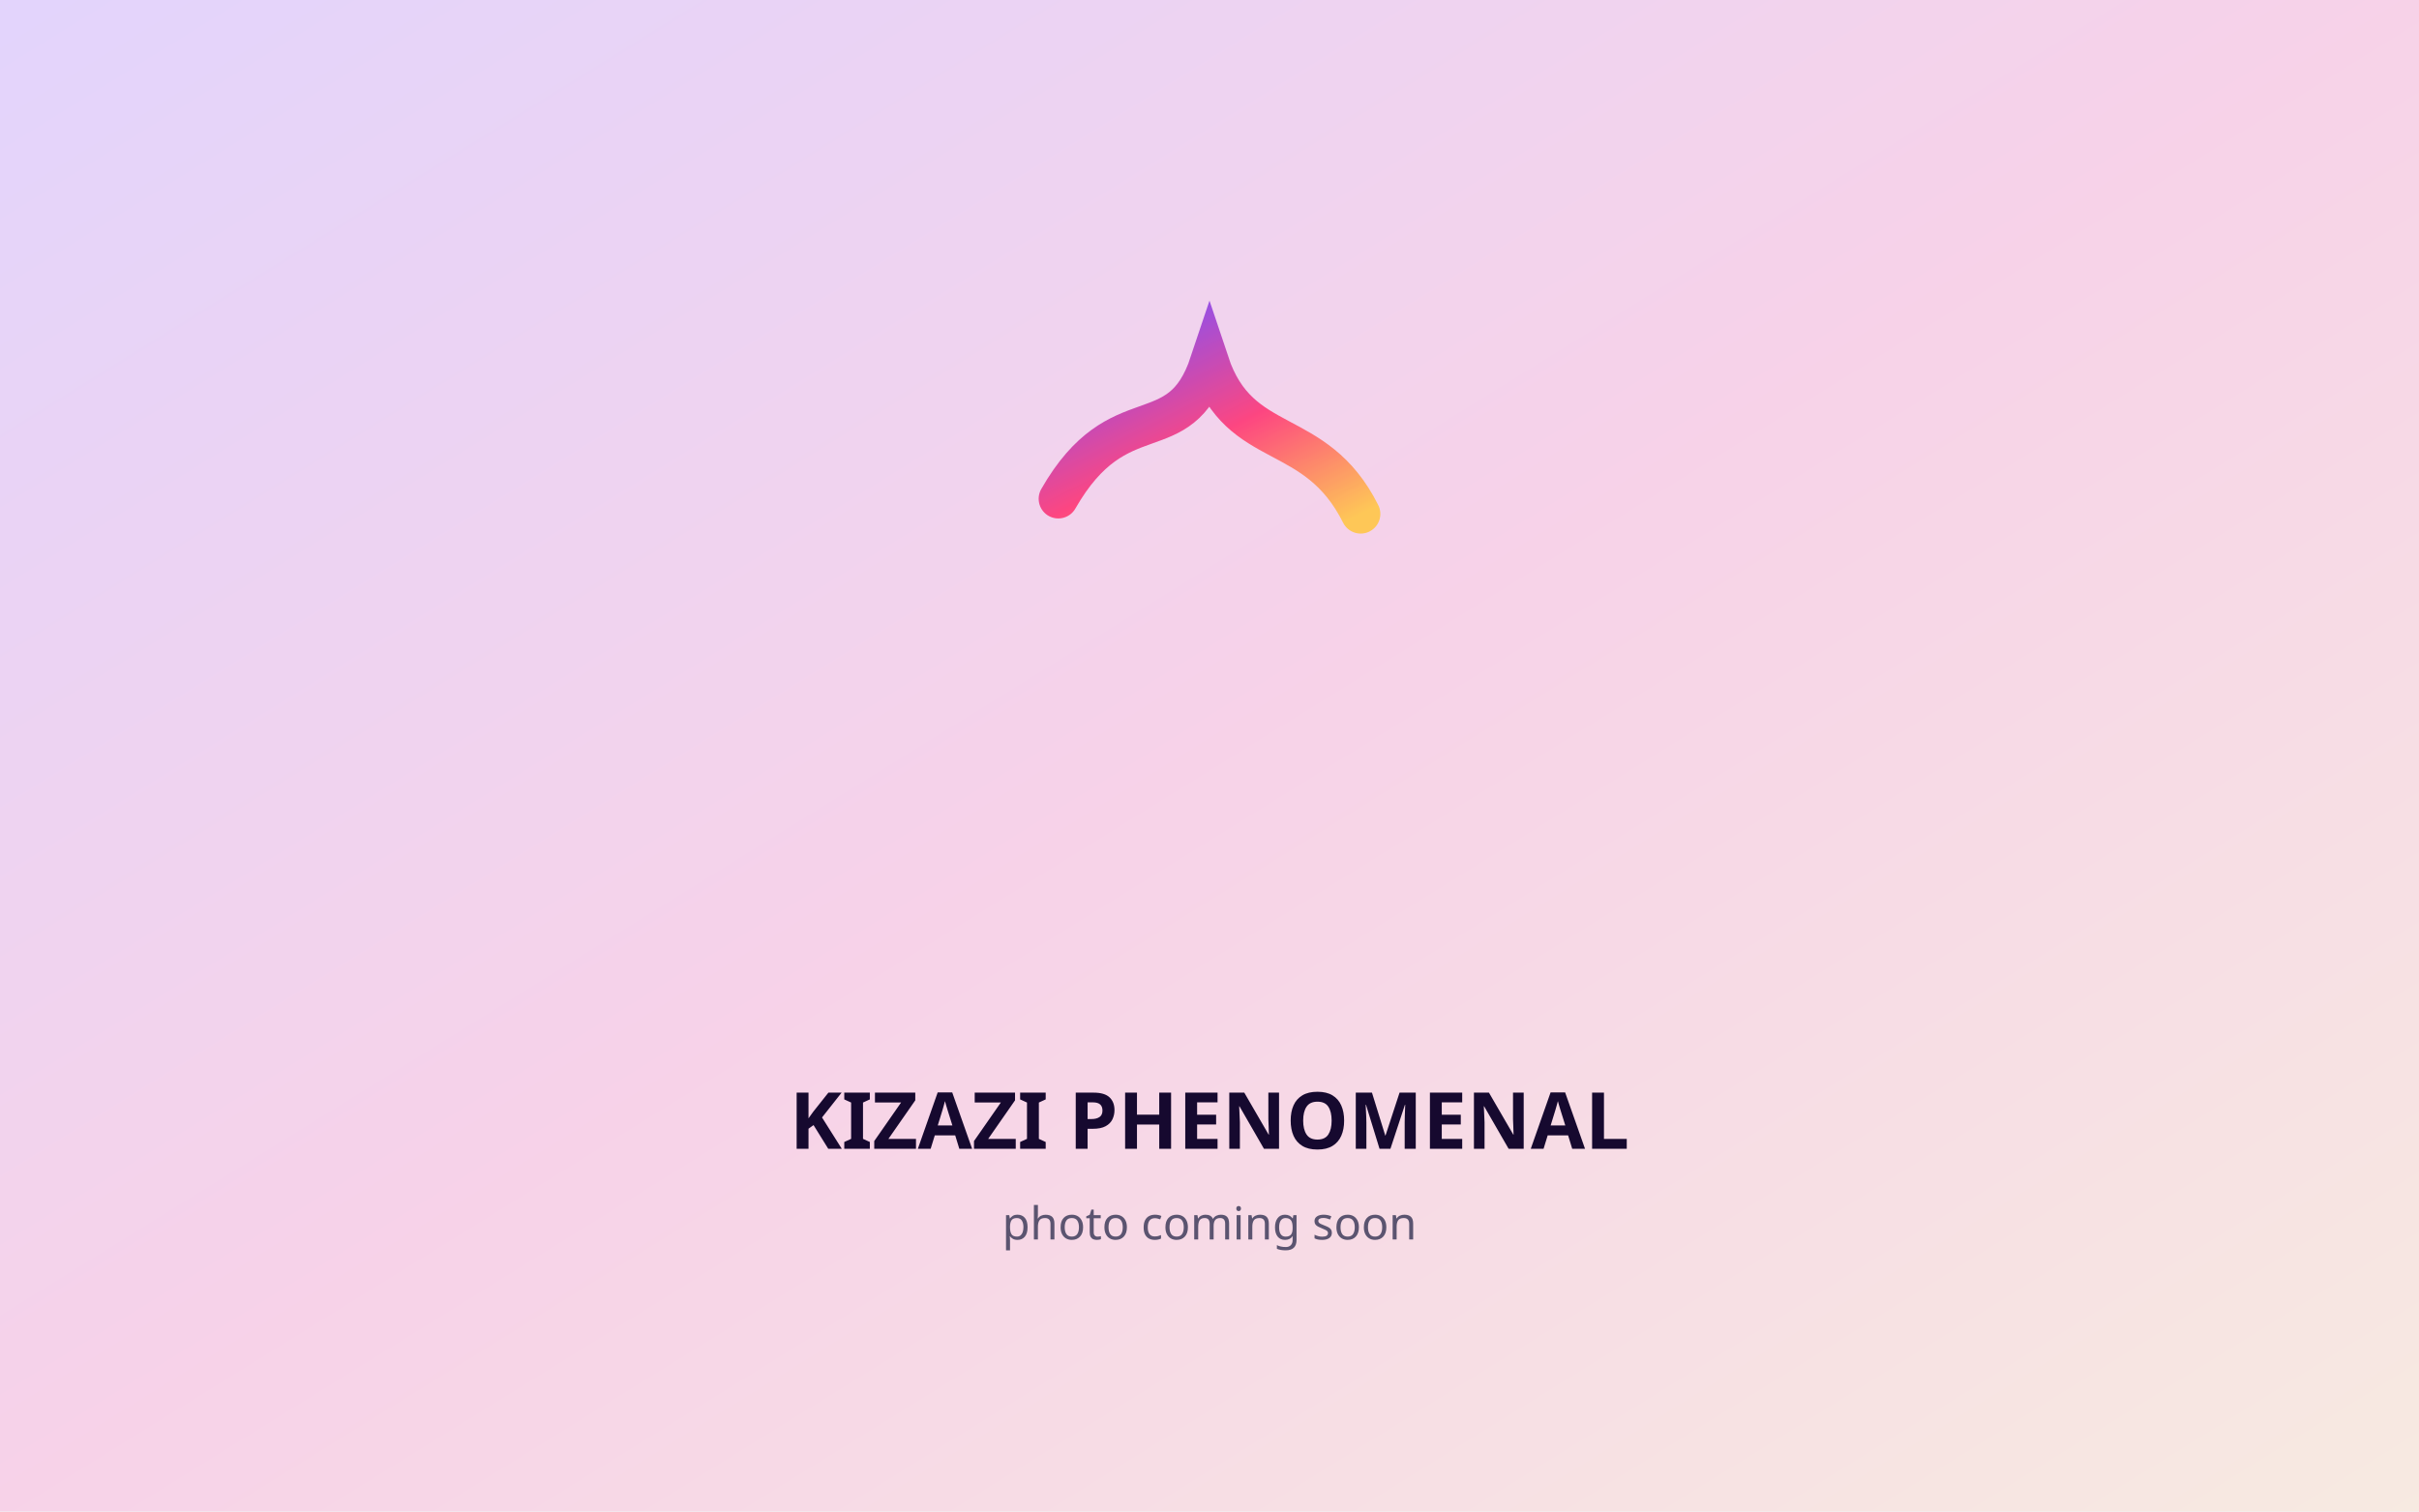
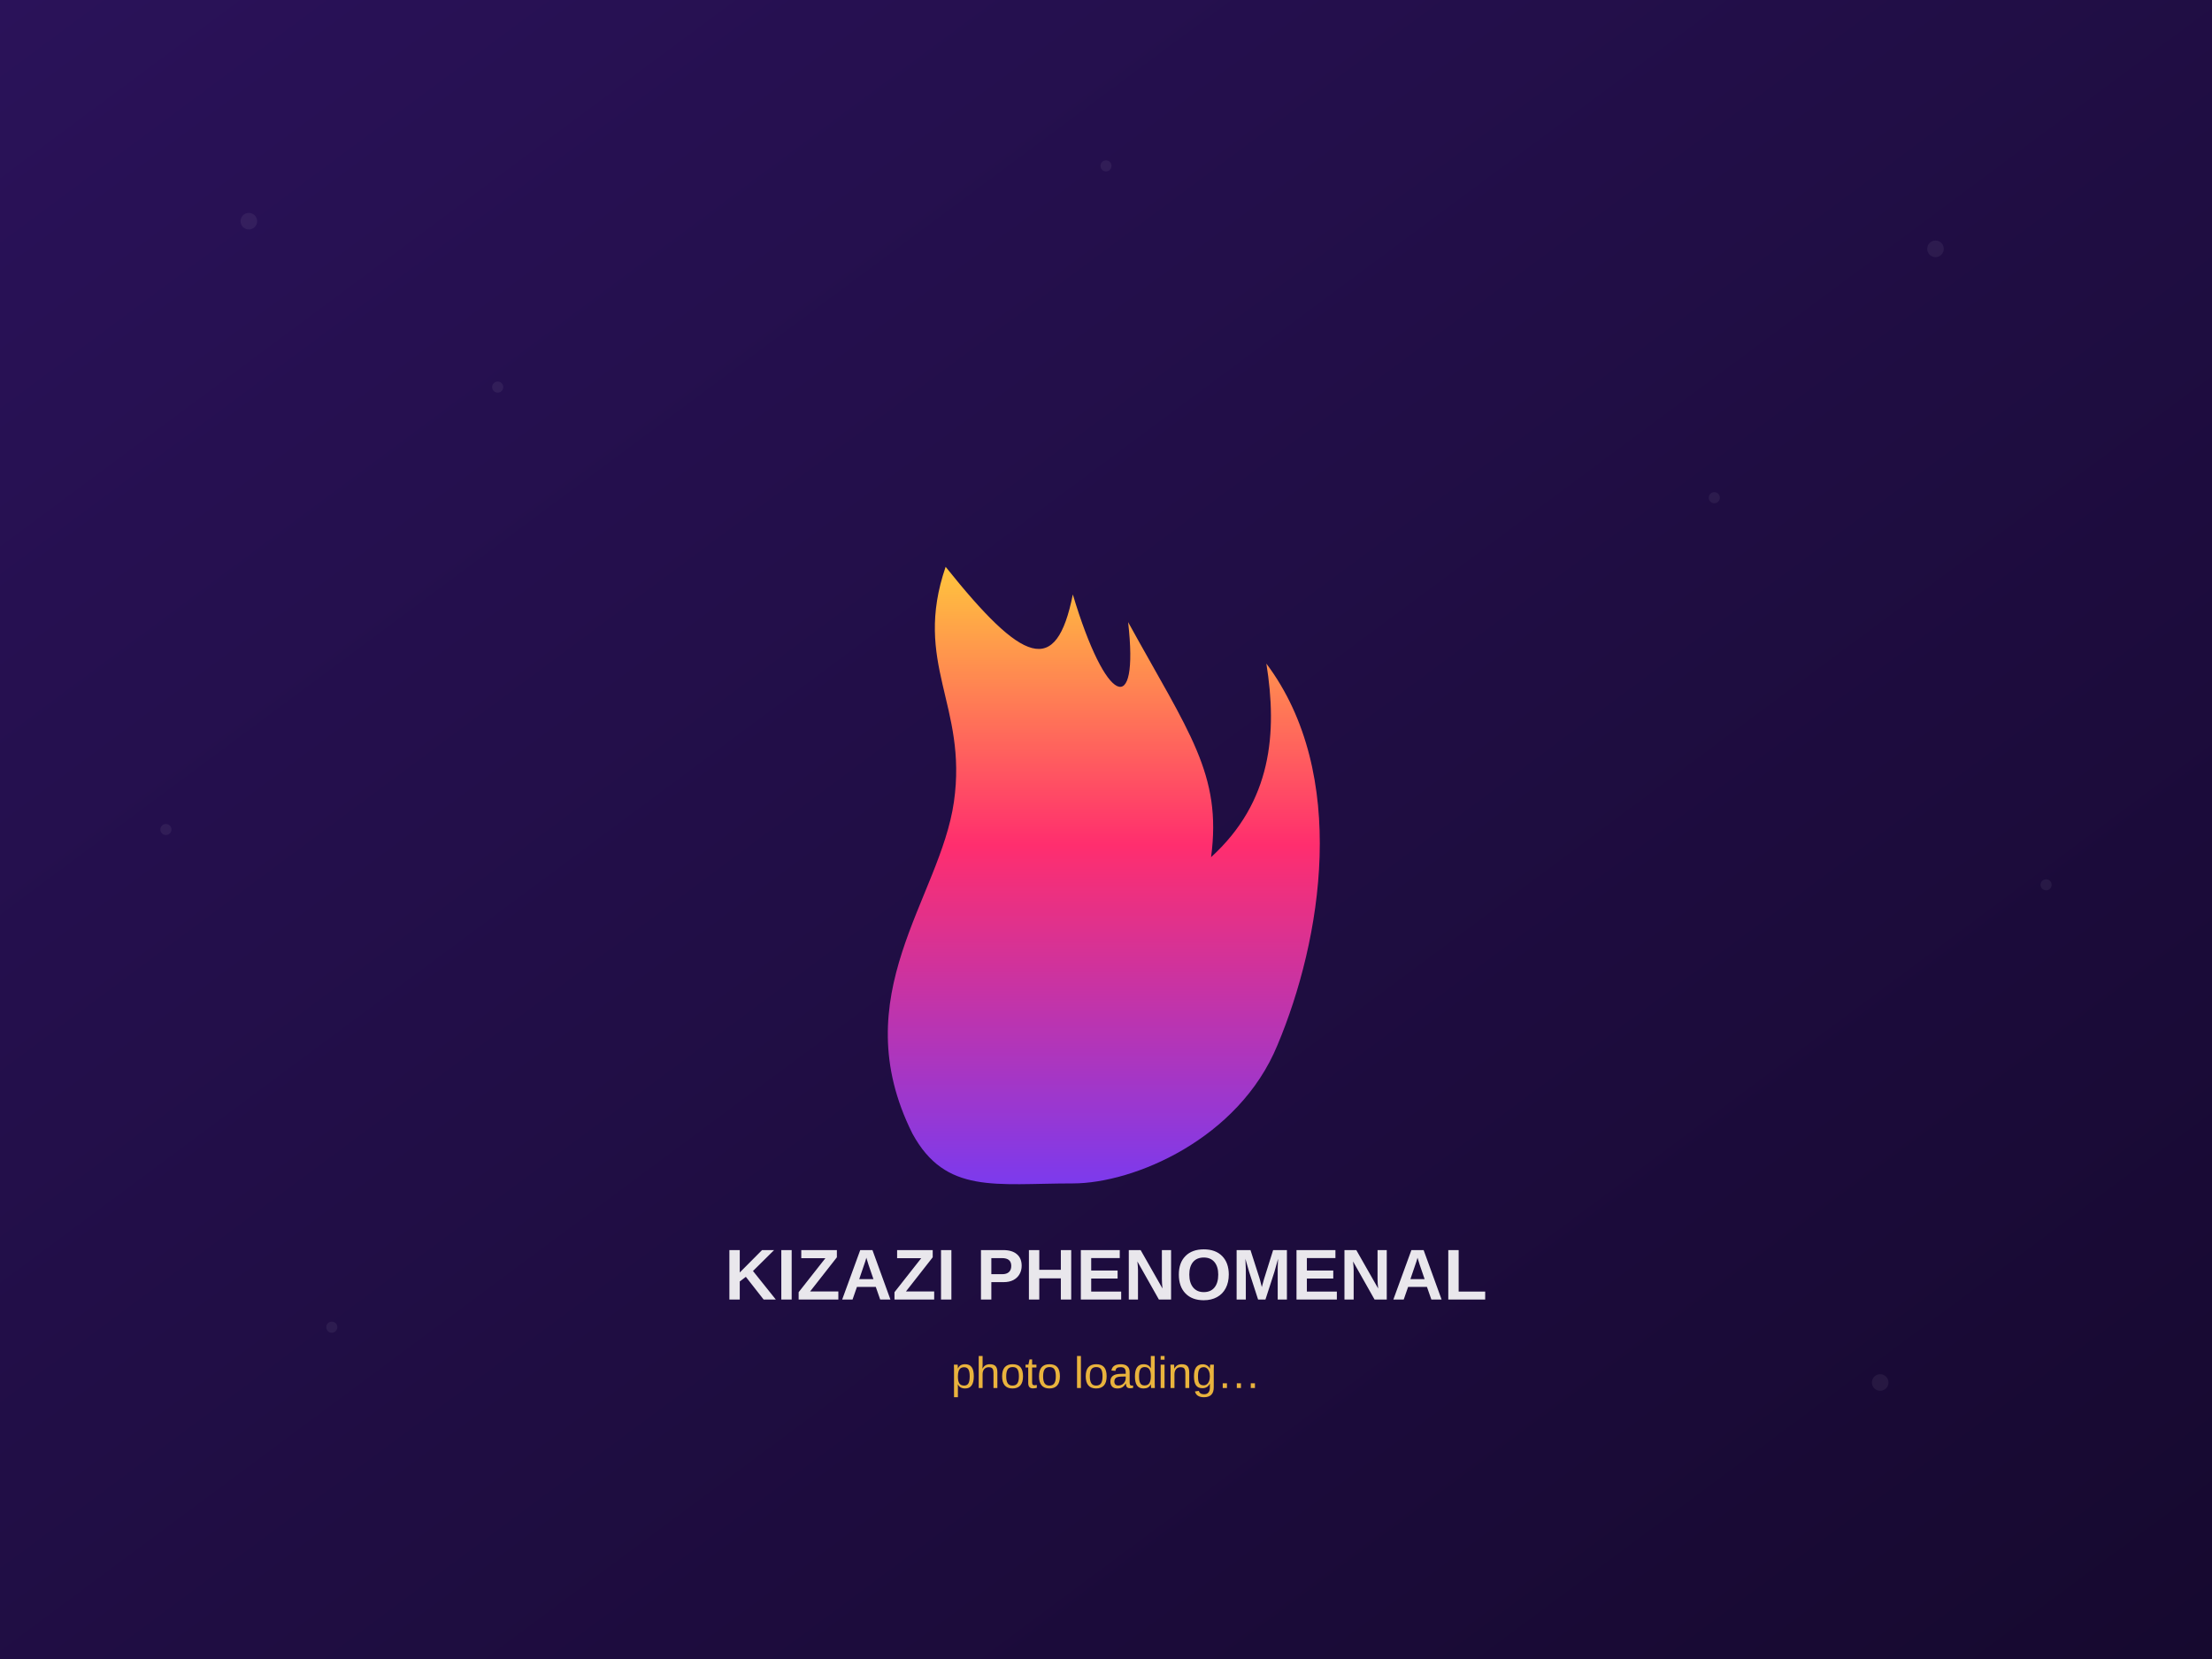
- <svg xmlns="http://www.w3.org/2000/svg" width="1600" height="1000" viewBox="0 0 1600 1000">
+ <svg xmlns="http://www.w3.org/2000/svg" width="800" height="600" viewBox="0 0 800 600" role="img" aria-label="KIZAZI Phenomenal photo placeholder">
  <defs>
-     <linearGradient id="g" x1="0" y1="0" x2="1" y2="1">
+     <linearGradient id="bg" x1="0" y1="0" x2="1" y2="1">
+       <stop offset="0" stop-color="#2A1259" />
+       <stop offset="1" stop-color="#16092F" />
+     </linearGradient>
+     <linearGradient id="flame" x1="0" y1="1" x2="0" y2="0">
      <stop offset="0" stop-color="#7C3AED" />
-       <stop offset="0.5" stop-color="#FF2E6E" />
+       <stop offset="0.55" stop-color="#FF2E6E" />
      <stop offset="1" stop-color="#FFC53D" />
    </linearGradient>
  </defs>
-   <rect width="1600" height="1000" fill="#F5F1FF" />
-   <rect width="1600" height="1000" fill="url(#g)" opacity="0.16" />
-   <g fill="none" stroke="url(#g)" stroke-width="26" stroke-linecap="round" opacity="0.85">
-     <path d="M700 330 C 740 260, 780 300, 800 240 C 820 300, 870 280, 900 340" />
-     <path d="M720 380 L 880 380" />
-     <path d="M760 380 L 760 640" />
-     <path d="M840 380 L 840 640" />
+   <rect width="800" height="600" fill="url(#bg)" />
+   <g fill="#FFFFFF" opacity="0.06">
+     <circle cx="90" cy="80" r="3" />
+     <circle cx="180" cy="140" r="2" />
+     <circle cx="700" cy="90" r="3" />
+     <circle cx="620" cy="180" r="2" />
+     <circle cx="120" cy="480" r="2" />
+     <circle cx="680" cy="500" r="3" />
+     <circle cx="400" cy="60" r="2" />
+     <circle cx="60" cy="300" r="2" />
+     <circle cx="740" cy="320" r="2" />
  </g>
-   <text x="800" y="760" font-family="Sora, sans-serif" font-size="52" font-weight="800" fill="#16092F" text-anchor="middle">KIZAZI PHENOMENAL</text>
-   <text x="800" y="820" font-family="sans-serif" font-size="30" fill="#5B5470" text-anchor="middle">photo coming soon</text>
+   <g transform="translate(400 300)">
+     <path d="M -70 110 C -95 60 -60 25 -55 -10 C -50 -45 -70 -60 -58 -95 C -30 -60 -18 -55 -12 -85 C 0 -45 12 -40 8 -75 C 30 -35 42 -20 38 10 C 60 -10 62 -35 58 -60 C 88 -20 78 40 62 78 C 48 112 10 128 -12 128 C -40 128 -58 132 -70 110 Z" fill="url(#flame)" />
+   </g>
+   <text x="400" y="470" text-anchor="middle" font-family="Arial, Helvetica, sans-serif" font-size="26" font-weight="700" fill="#FFFFFF" opacity="0.9">KIZAZI PHENOMENAL</text>
+   <text x="400" y="502" text-anchor="middle" font-family="Arial, Helvetica, sans-serif" font-size="16" fill="#FFC53D" opacity="0.9">photo loading…</text>
</svg>
